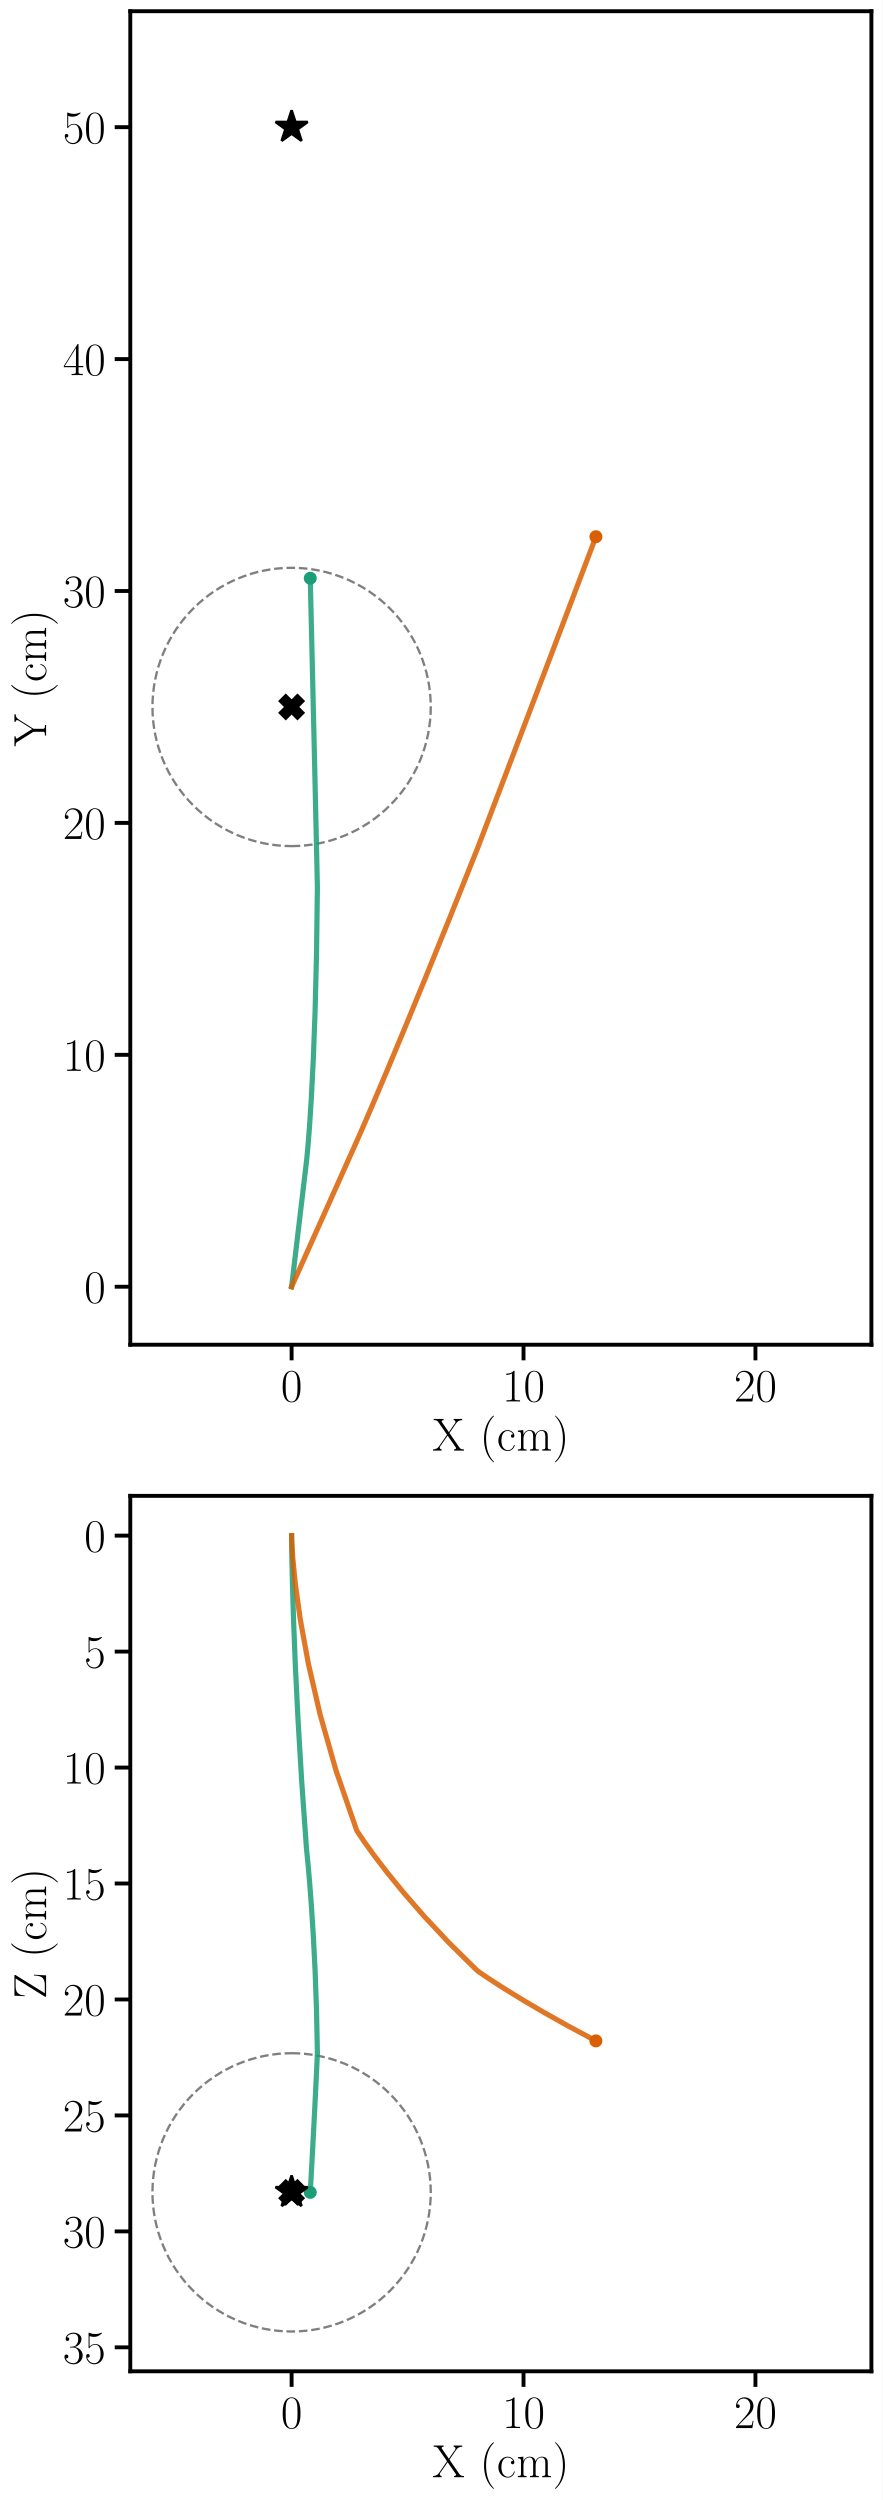
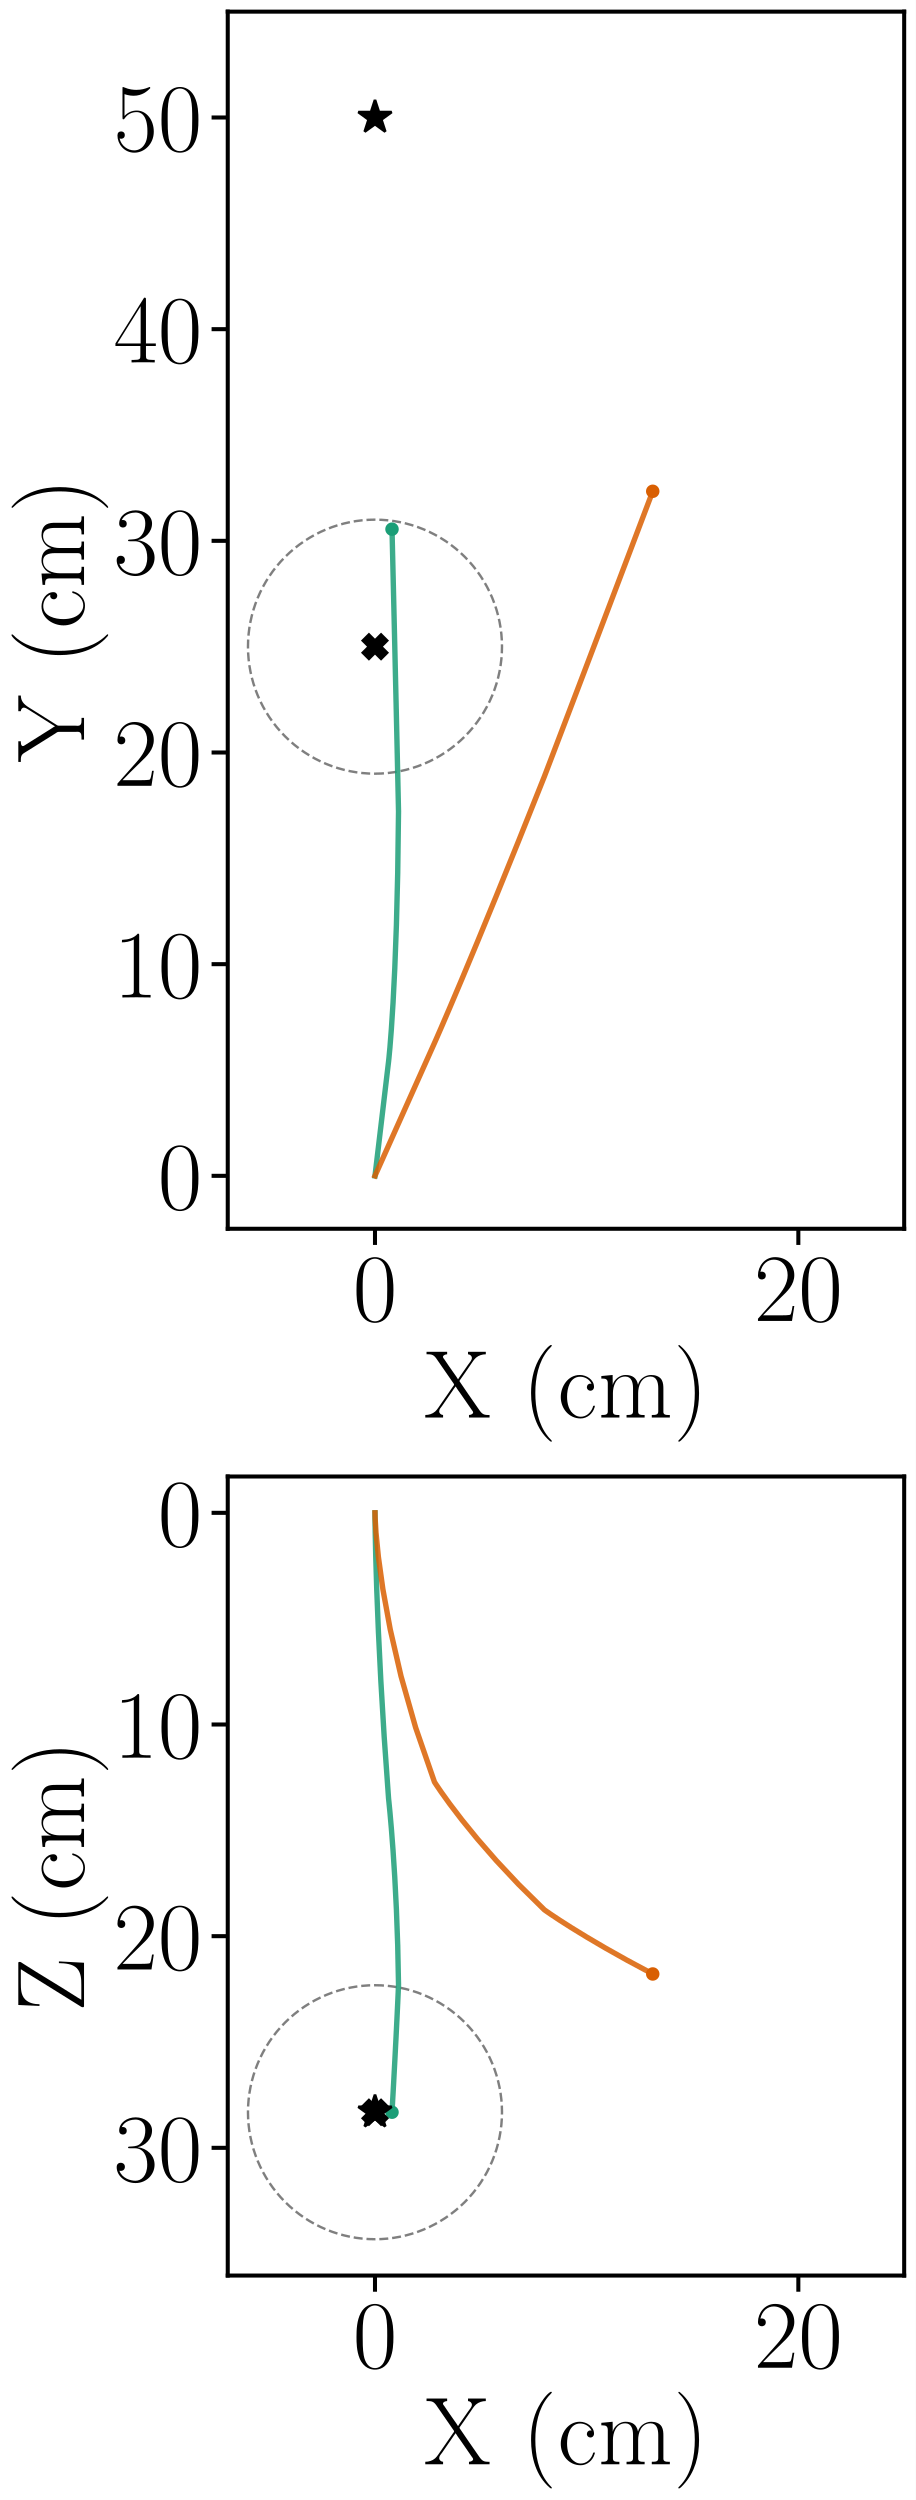
- <svg xmlns="http://www.w3.org/2000/svg" xmlns:xlink="http://www.w3.org/1999/xlink" width="339.84pt" height="962.601pt" viewBox="0 0 339.84 962.601" version="1.1">
+ <svg xmlns="http://www.w3.org/2000/svg" xmlns:xlink="http://www.w3.org/1999/xlink" width="339.84pt" height="927.697pt" viewBox="0 0 339.84 927.697" version="1.1">
  <defs>
    <style type="text/css">*{stroke-linejoin: round; stroke-linecap: butt}</style>
  </defs>
  <g id="figure_1">
    <g id="patch_1">
-       <path d="M 0 962.601  L 339.84 962.601  L 339.84 0  L 0 0  z " style="fill: #ffffff" />
+       <path d="M 0 927.697  L 339.84 927.697  L 339.84 0  L 0 0  z " style="fill: #ffffff" />
    </g>
    <g id="axes_1">
      <g id="patch_2">
-         <path d="M 50.166 517.771  L 335.52 517.771  L 335.52 4.32  L 50.166 4.32  z " style="fill: #ffffff" />
+         <path d="M 84.512 455.971  L 335.52 455.971  L 335.52 4.32  L 84.512 4.32  z " style="fill: #ffffff" />
      </g>
      <g id="matplotlib.axis_1">
        <g id="xtick_1">
          <g id="line2d_1">
            <defs>
-               <path id="m0fdc26f506" d="M 0 0  L 0 6  " style="stroke: #000000; stroke-width: 1.5" />
-             </defs>
-             <g>
-               <use xlink:href="#m0fdc26f506" x="112.281" y="517.771" style="stroke: #000000; stroke-width: 1.5" />
+               <path id="ma2c6736218" d="M 0 0  L 0 6  " style="stroke: #000000; stroke-width: 1.5" />
+             </defs>
+             <g>
+               <use xlink:href="#ma2c6736218" x="139.15" y="455.971" style="stroke: #000000; stroke-width: 1.5" />
            </g>
          </g>
          <g id="text_1">
-             <g transform="translate(108.1685 539.62) scale(0.18 -0.18)">
+             <g transform="translate(130.9259 490.1694) scale(0.36 -0.36)">
              <defs>
                <path id="CMR17-32" d="M 2688 2038  C 2688 2430 2681 3099 2412 3613  C 2176 4063 1798 4224 1465 4224  C 1158 4224 768 4082 524 3620  C 268 3137 243 2539 243 2038  C 243 1671 249 1112 448 623  C 723 -39 1216 -128 1465 -128  C 1760 -128 2208 -7 2470 604  C 2662 1048 2688 1568 2688 2038  z M 1465 -26  C 1056 -26 812 328 723 816  C 652 1196 652 1749 652 2109  C 652 2604 652 3015 736 3407  C 857 3954 1216 4121 1465 4121  C 1728 4121 2067 3947 2188 3420  C 2272 3054 2278 2623 2278 2109  C 2278 1691 2278 1176 2201 797  C 2067 96 1689 -26 1465 -26  z " transform="scale(0.015625)" />
              </defs>
              <use xlink:href="#CMR17-32" transform="scale(0.996264)" />
            </g>
          </g>
        </g>
        <g id="xtick_2">
          <g id="line2d_2">
            <g>
-               <use xlink:href="#m0fdc26f506" x="201.576" y="517.771" style="stroke: #000000; stroke-width: 1.5" />
+               <use xlink:href="#ma2c6736218" x="296.246" y="455.971" style="stroke: #000000; stroke-width: 1.5" />
            </g>
          </g>
          <g id="text_2">
-             <g transform="translate(193.3521 539.62) scale(0.18 -0.18)">
-               <defs>
-                 <path id="CMR17-33" d="M 1702 4083  C 1702 4217 1696 4224 1606 4224  C 1356 3927 979 3833 620 3820  C 601 3820 569 3820 563 3808  C 556 3795 556 3782 556 3648  C 755 3648 1088 3686 1344 3839  L 1344 467  C 1344 243 1331 166 780 166  L 588 166  L 588 0  C 896 6 1216 12 1523 12  C 1830 12 2150 6 2457 0  L 2457 166  L 2265 166  C 1715 166 1702 236 1702 467  L 1702 4083  z " transform="scale(0.015625)" />
-               </defs>
-               <use xlink:href="#CMR17-33" transform="scale(0.996264)" />
-               <use xlink:href="#CMR17-32" transform="translate(45.69048 0) scale(0.996264)" />
-             </g>
-           </g>
-         </g>
-         <g id="xtick_3">
-           <g id="line2d_3">
-             <g>
-               <use xlink:href="#m0fdc26f506" x="290.872" y="517.771" style="stroke: #000000; stroke-width: 1.5" />
-             </g>
-           </g>
-           <g id="text_3">
-             <g transform="translate(282.6478 539.62) scale(0.18 -0.18)">
+             <g transform="translate(279.7975 490.1694) scale(0.36 -0.36)">
              <defs>
                <path id="CMR17-34" d="M 2668 990  L 2553 990  C 2489 537 2438 460 2412 422  C 2380 371 1920 371 1830 371  L 601 371  C 832 620 1280 1073 1824 1596  C 2214 1966 2668 2400 2668 3033  C 2668 3788 2067 4224 1395 4224  C 691 4224 262 3603 262 3027  C 262 2777 448 2745 524 2745  C 588 2745 780 2783 780 3007  C 780 3206 614 3264 524 3264  C 486 3264 448 3257 422 3244  C 544 3788 915 4057 1305 4057  C 1862 4057 2227 3616 2227 3033  C 2227 2477 1900 1998 1536 1583  L 262 147  L 262 0  L 2515 0  L 2668 990  z " transform="scale(0.015625)" />
              </defs>
              <use xlink:href="#CMR17-34" transform="scale(0.996264)" />
              <use xlink:href="#CMR17-32" transform="translate(45.69048 0) scale(0.996264)" />
            </g>
          </g>
        </g>
-         <g id="text_4">
-           <g transform="translate(166.4034 558.5373) scale(0.18 -0.18)">
+         <g id="text_3">
+           <g transform="translate(157.1368 526.0041) scale(0.36 -0.36)">
            <defs>
              <path id="SFRM1728-6f" d="M 204 4352  L 204 4185  L 320 4185  C 659 4185 748 4077 998 3694  C 1299 3242 1625 2803 1926 2351  C 1964 2293 2028 2223 2028 2179  C 2028 2134 1958 2064 1926 2013  L 1638 1593  C 1472 1351 1305 1115 1139 873  C 1024 714 921 529 774 395  C 595 236 358 166 121 166  L 121 0  L 1299 0  L 1299 166  C 1171 172 1043 268 1043 402  L 1043 421  C 1043 548 1164 675 1241 777  C 1465 1109 1702 1440 1926 1771  C 1996 1866 2054 1968 2131 2058  C 2214 1905 2329 1758 2432 1612  C 2688 1249 2937 873 3193 510  C 3225 465 3289 395 3289 332  C 3289 230 3123 166 3014 166  L 3014 0  L 4377 0  L 4377 166  L 4262 166  C 3897 166 3827 306 3558 695  C 3180 1242 2790 1796 2419 2351  C 2406 2370 2387 2389 2387 2414  C 2387 2452 2451 2522 2483 2573  L 2752 2956  C 2873 3134 3001 3319 3123 3497  C 3232 3656 3334 3828 3481 3962  C 3661 4115 3897 4185 4128 4185  L 4128 4352  L 2950 4352  L 2950 4185  C 3078 4178 3206 4083 3206 3943  L 3206 3930  C 3206 3803 3052 3624 2956 3497  C 2764 3217 2572 2943 2380 2669  C 2355 2624 2316 2586 2297 2535  L 2284 2535  C 2220 2656 2131 2765 2054 2879  C 1824 3204 1600 3522 1382 3854  C 1344 3905 1292 3956 1292 4019  C 1292 4121 1459 4185 1568 4185  L 1568 4352  L 204 4352  z " transform="scale(0.015625)" />
              <path id="SFRM1728-19f" d="M 1913 4800  C 1651 4665 1286 4152 1100 3793  C 748 3132 614 2369 614 1619  C 614 458 940 -767 1849 -1549  C 1875 -1568 1907 -1600 1945 -1600  C 1964 -1600 1996 -1588 1996 -1568  C 1996 -1524 1804 -1357 1728 -1248  C 1081 -446 896 631 896 1638  C 896 2619 1100 3677 1728 4453  C 1804 4556 1990 4704 1990 4774  C 1990 4787 1964 4800 1939 4800  C 1926 4806 1920 4800 1913 4800  z " transform="scale(0.015625)" />
              <path id="SFRM1728-fe" d="M 2278 2227  C 2252 2233 2220 2240 2195 2240  C 2060 2240 1971 2131 1971 2003  C 1971 1868 2080 1772 2208 1772  C 2336 1772 2444 1868 2444 2028  C 2444 2508 1939 2816 1510 2816  C 704 2816 243 2041 243 1356  C 243 608 768 -64 1561 -64  C 1984 -64 2361 256 2476 659  C 2489 678 2496 710 2496 736  L 2496 755  C 2496 780 2470 787 2451 787  C 2368 787 2368 691 2348 633  C 2208 300 1926 51 1568 51  C 1440 51 1305 83 1190 160  C 774 403 659 934 659 1382  C 659 1881 825 2700 1529 2700  C 1843 2700 2163 2515 2278 2227  z " transform="scale(0.015625)" />
              <path id="SFRM1728-17b" d="M 256 2745  L 256 2577  L 352 2577  C 563 2577 684 2520 684 2256  L 684 391  C 684 172 499 166 256 166  L 256 0  L 1452 0  L 1452 166  L 1337 166  C 1184 166 1024 185 1024 385  L 1024 1619  C 1024 2063 1216 2712 1843 2712  C 2246 2712 2355 2333 2355 1947  L 2355 410  C 2355 179 2201 166 1926 166  L 1926 0  L 3123 0  L 3123 166  L 3008 166  C 2854 166 2694 185 2694 385  L 2694 1619  C 2694 2063 2886 2712 3513 2712  C 3917 2712 4025 2333 4025 1947  L 4025 410  C 4025 179 3872 166 3597 166  L 3597 0  L 4793 0  L 4793 166  L 4685 166  C 4537 166 4390 179 4365 340  L 4365 1876  C 4365 2089 4358 2301 4256 2487  C 4115 2732 3821 2816 3552 2816  C 3168 2816 2777 2545 2688 2179  L 2681 2179  C 2598 2610 2329 2816 1849 2816  C 1478 2816 1094 2513 1011 2159  L 1004 2816  L 256 2745  z " transform="scale(0.015625)" />
              <path id="SFRM1728-1a0" d="M 358 4787  C 345 4780 339 4767 339 4761  C 339 4716 518 4556 595 4460  C 1222 3672 1433 2621 1433 1622  C 1433 552 1216 -659 428 -1447  C 403 -1479 339 -1524 339 -1562  C 339 -1588 358 -1600 384 -1600  C 460 -1600 608 -1434 691 -1344  C 1452 -511 1715 539 1715 1609  C 1715 2749 1382 3979 473 4748  C 448 4767 422 4800 390 4800  C 377 4800 364 4793 358 4787  z " transform="scale(0.015625)" />
            </defs>
            <use xlink:href="#SFRM1728-6f" transform="scale(0.996264)" />
            <use xlink:href="#SFRM1728-19f" transform="translate(101.3665 0) scale(0.996264)" />
            <use xlink:href="#SFRM1728-fe" transform="translate(137.7599 0) scale(0.996264)" />
            <use xlink:href="#SFRM1728-17b" transform="translate(179.3568 0) scale(0.996264)" />
            <use xlink:href="#SFRM1728-1a0" transform="translate(257.3791 0) scale(0.996264)" />
          </g>
        </g>
      </g>
      <g id="matplotlib.axis_2">
        <g id="ytick_1">
+           <g id="line2d_3">
+             <defs>
+               <path id="mb2aec70114" d="M 0 0  L -6 0  " style="stroke: #000000; stroke-width: 1.5" />
+             </defs>
+             <g>
+               <use xlink:href="#mb2aec70114" x="84.512" y="436.334" style="stroke: #000000; stroke-width: 1.5" />
+             </g>
+           </g>
+           <g id="text_4">
+             <g transform="translate(58.56307 448.683) scale(0.36 -0.36)">
+               <use xlink:href="#CMR17-32" transform="scale(0.996264)" />
+             </g>
+           </g>
+         </g>
+         <g id="ytick_2">
          <g id="line2d_4">
-             <defs>
-               <path id="ma01f905a67" d="M 0 0  L -6 0  " style="stroke: #000000; stroke-width: 1.5" />
-             </defs>
-             <g>
-               <use xlink:href="#ma01f905a67" x="50.166" y="495.447" style="stroke: #000000; stroke-width: 1.5" />
+             <g>
+               <use xlink:href="#mb2aec70114" x="84.512" y="357.786" style="stroke: #000000; stroke-width: 1.5" />
            </g>
          </g>
          <g id="text_5">
-             <g transform="translate(32.44153 501.6213) scale(0.18 -0.18)">
-               <use xlink:href="#CMR17-32" transform="scale(0.996264)" />
-             </g>
-           </g>
-         </g>
-         <g id="ytick_2">
+             <g transform="translate(42.1145 370.1351) scale(0.36 -0.36)">
+               <defs>
+                 <path id="CMR17-33" d="M 1702 4083  C 1702 4217 1696 4224 1606 4224  C 1356 3927 979 3833 620 3820  C 601 3820 569 3820 563 3808  C 556 3795 556 3782 556 3648  C 755 3648 1088 3686 1344 3839  L 1344 467  C 1344 243 1331 166 780 166  L 588 166  L 588 0  C 896 6 1216 12 1523 12  C 1830 12 2150 6 2457 0  L 2457 166  L 2265 166  C 1715 166 1702 236 1702 467  L 1702 4083  z " transform="scale(0.015625)" />
+               </defs>
+               <use xlink:href="#CMR17-33" transform="scale(0.996264)" />
+               <use xlink:href="#CMR17-32" transform="translate(45.69048 0) scale(0.996264)" />
+             </g>
+           </g>
+         </g>
+         <g id="ytick_3">
          <g id="line2d_5">
            <g>
-               <use xlink:href="#ma01f905a67" x="50.166" y="406.151" style="stroke: #000000; stroke-width: 1.5" />
+               <use xlink:href="#mb2aec70114" x="84.512" y="279.238" style="stroke: #000000; stroke-width: 1.5" />
            </g>
          </g>
          <g id="text_6">
-             <g transform="translate(24.21724 412.3256) scale(0.18 -0.18)">
-               <use xlink:href="#CMR17-33" transform="scale(0.996264)" />
-               <use xlink:href="#CMR17-32" transform="translate(45.69048 0) scale(0.996264)" />
-             </g>
-           </g>
-         </g>
-         <g id="ytick_3">
+             <g transform="translate(42.1145 291.5871) scale(0.36 -0.36)">
+               <use xlink:href="#CMR17-34" transform="scale(0.996264)" />
+               <use xlink:href="#CMR17-32" transform="translate(45.69048 0) scale(0.996264)" />
+             </g>
+           </g>
+         </g>
+         <g id="ytick_4">
          <g id="line2d_6">
            <g>
-               <use xlink:href="#ma01f905a67" x="50.166" y="316.855" style="stroke: #000000; stroke-width: 1.5" />
+               <use xlink:href="#mb2aec70114" x="84.512" y="200.69" style="stroke: #000000; stroke-width: 1.5" />
            </g>
          </g>
          <g id="text_7">
-             <g transform="translate(24.21724 323.0298) scale(0.18 -0.18)">
-               <use xlink:href="#CMR17-34" transform="scale(0.996264)" />
-               <use xlink:href="#CMR17-32" transform="translate(45.69048 0) scale(0.996264)" />
-             </g>
-           </g>
-         </g>
-         <g id="ytick_4">
+             <g transform="translate(42.1145 213.0392) scale(0.36 -0.36)">
+               <defs>
+                 <path id="CMR17-35" d="M 1414 2176  C 1984 2176 2233 1673 2233 1094  C 2233 322 1824 25 1452 25  C 1113 25 563 193 390 691  C 422 678 454 678 486 678  C 640 678 755 780 755 947  C 755 1132 614 1216 486 1216  C 377 1216 211 1164 211 927  C 211 335 787 -128 1465 -128  C 2176 -128 2720 432 2720 1087  C 2720 1718 2208 2176 1600 2246  C 2086 2347 2553 2776 2553 3353  C 2553 3856 2048 4224 1472 4224  C 889 4224 377 3862 377 3347  C 377 3123 544 3084 627 3084  C 761 3084 876 3167 876 3334  C 876 3500 761 3584 627 3584  C 601 3584 569 3584 544 3571  C 729 3999 1235 4076 1459 4076  C 1683 4076 2105 3966 2105 3347  C 2105 3167 2080 2851 1862 2574  C 1670 2329 1452 2316 1241 2297  C 1209 2297 1062 2284 1036 2284  C 992 2278 966 2272 966 2227  C 966 2182 972 2176 1100 2176  L 1414 2176  z " transform="scale(0.015625)" />
+               </defs>
+               <use xlink:href="#CMR17-35" transform="scale(0.996264)" />
+               <use xlink:href="#CMR17-32" transform="translate(45.69048 0) scale(0.996264)" />
+             </g>
+           </g>
+         </g>
+         <g id="ytick_5">
          <g id="line2d_7">
            <g>
-               <use xlink:href="#ma01f905a67" x="50.166" y="227.559" style="stroke: #000000; stroke-width: 1.5" />
+               <use xlink:href="#mb2aec70114" x="84.512" y="122.142" style="stroke: #000000; stroke-width: 1.5" />
            </g>
          </g>
          <g id="text_8">
-             <g transform="translate(24.21724 233.7341) scale(0.18 -0.18)">
-               <defs>
-                 <path id="CMR17-35" d="M 1414 2176  C 1984 2176 2233 1673 2233 1094  C 2233 322 1824 25 1452 25  C 1113 25 563 193 390 691  C 422 678 454 678 486 678  C 640 678 755 780 755 947  C 755 1132 614 1216 486 1216  C 377 1216 211 1164 211 927  C 211 335 787 -128 1465 -128  C 2176 -128 2720 432 2720 1087  C 2720 1718 2208 2176 1600 2246  C 2086 2347 2553 2776 2553 3353  C 2553 3856 2048 4224 1472 4224  C 889 4224 377 3862 377 3347  C 377 3123 544 3084 627 3084  C 761 3084 876 3167 876 3334  C 876 3500 761 3584 627 3584  C 601 3584 569 3584 544 3571  C 729 3999 1235 4076 1459 4076  C 1683 4076 2105 3966 2105 3347  C 2105 3167 2080 2851 1862 2574  C 1670 2329 1452 2316 1241 2297  C 1209 2297 1062 2284 1036 2284  C 992 2278 966 2272 966 2227  C 966 2182 972 2176 1100 2176  L 1414 2176  z " transform="scale(0.015625)" />
-               </defs>
-               <use xlink:href="#CMR17-35" transform="scale(0.996264)" />
-               <use xlink:href="#CMR17-32" transform="translate(45.69048 0) scale(0.996264)" />
-             </g>
-           </g>
-         </g>
-         <g id="ytick_5">
+             <g transform="translate(42.1145 134.4913) scale(0.36 -0.36)">
+               <defs>
+                 <path id="CMR17-36" d="M 2150 4147  C 2150 4281 2144 4288 2028 4288  L 128 1254  L 128 1088  L 1779 1088  L 1779 460  C 1779 230 1766 166 1318 166  L 1196 166  L 1196 0  C 1401 12 1747 12 1964 12  C 2182 12 2528 12 2732 0  L 2732 166  L 2611 166  C 2163 166 2150 230 2150 460  L 2150 1088  L 2803 1088  L 2803 1254  L 2150 1254  L 2150 4147  z M 1798 3723  L 1798 1254  L 256 1254  L 1798 3723  z " transform="scale(0.015625)" />
+               </defs>
+               <use xlink:href="#CMR17-36" transform="scale(0.996264)" />
+               <use xlink:href="#CMR17-32" transform="translate(45.69048 0) scale(0.996264)" />
+             </g>
+           </g>
+         </g>
+         <g id="ytick_6">
          <g id="line2d_8">
            <g>
-               <use xlink:href="#ma01f905a67" x="50.166" y="138.264" style="stroke: #000000; stroke-width: 1.5" />
+               <use xlink:href="#mb2aec70114" x="84.512" y="43.594" style="stroke: #000000; stroke-width: 1.5" />
            </g>
          </g>
          <g id="text_9">
-             <g transform="translate(24.21724 144.4383) scale(0.18 -0.18)">
-               <defs>
-                 <path id="CMR17-36" d="M 2150 4147  C 2150 4281 2144 4288 2028 4288  L 128 1254  L 128 1088  L 1779 1088  L 1779 460  C 1779 230 1766 166 1318 166  L 1196 166  L 1196 0  C 1401 12 1747 12 1964 12  C 2182 12 2528 12 2732 0  L 2732 166  L 2611 166  C 2163 166 2150 230 2150 460  L 2150 1088  L 2803 1088  L 2803 1254  L 2150 1254  L 2150 4147  z M 1798 3723  L 1798 1254  L 256 1254  L 1798 3723  z " transform="scale(0.015625)" />
-               </defs>
-               <use xlink:href="#CMR17-36" transform="scale(0.996264)" />
-               <use xlink:href="#CMR17-32" transform="translate(45.69048 0) scale(0.996264)" />
-             </g>
-           </g>
-         </g>
-         <g id="ytick_6">
-           <g id="line2d_9">
-             <g>
-               <use xlink:href="#ma01f905a67" x="50.166" y="48.968" style="stroke: #000000; stroke-width: 1.5" />
-             </g>
-           </g>
-           <g id="text_10">
-             <g transform="translate(24.21724 55.14257) scale(0.18 -0.18)">
+             <g transform="translate(42.1145 55.94335) scale(0.36 -0.36)">
              <defs>
                <path id="CMR17-37" d="M 729 3750  C 793 3724 1056 3641 1324 3641  C 1920 3641 2246 3961 2432 4140  C 2432 4191 2432 4224 2393 4224  C 2387 4224 2374 4224 2323 4198  C 2099 4102 1836 4032 1516 4032  C 1324 4032 1036 4055 723 4191  C 652 4224 640 4224 633 4224  C 601 4224 595 4217 595 4090  L 595 2231  C 595 2113 595 2080 659 2080  C 691 2080 704 2093 736 2139  C 940 2435 1222 2560 1542 2560  C 1766 2560 2246 2415 2246 1293  C 2246 1087 2246 716 2054 422  C 1894 159 1644 25 1369 25  C 947 25 518 319 403 812  C 428 806 480 793 505 793  C 588 793 748 838 748 1036  C 748 1209 627 1280 505 1280  C 358 1280 262 1190 262 1011  C 262 454 704 -128 1382 -128  C 2041 -128 2668 441 2668 1267  C 2668 2054 2169 2662 1548 2662  C 1222 2662 947 2540 729 2304  L 729 3750  z " transform="scale(0.015625)" />
              </defs>
              <use xlink:href="#CMR17-37" transform="scale(0.996264)" />
              <use xlink:href="#CMR17-32" transform="translate(45.69048 0) scale(0.996264)" />
            </g>
          </g>
        </g>
-         <g id="text_11">
-           <g transform="translate(17.75014 287.4848) rotate(-90) scale(0.18 -0.18)">
+         <g id="text_10">
+           <g transform="translate(31.18027 283.0243) rotate(-90) scale(0.36 -0.36)">
            <defs>
              <path id="SFRM1728-70" d="M 51 4352  L 51 4185  L 179 4185  C 313 4185 454 4172 550 4083  C 627 4013 672 3911 729 3828  L 1926 1917  C 1977 1841 2041 1771 2041 1682  L 2041 574  C 2041 535 2048 484 2048 433  C 2048 166 1856 166 1529 166  L 1529 0  L 2969 0  L 2969 166  L 2803 166  C 2611 166 2444 191 2444 427  C 2444 472 2451 523 2451 561  L 2451 1675  C 2451 1733 2470 1771 2502 1816  L 2886 2421  C 3078 2733 3277 3038 3469 3350  L 3661 3656  C 3872 3994 4083 4178 4448 4185  L 4448 4352  L 3411 4352  L 3411 4185  C 3520 4185 3648 4108 3648 3987  C 3648 3885 3571 3771 3520 3688  L 3469 3605  C 3232 3236 3001 2866 2771 2497  L 2540 2134  C 2502 2070 2451 2000 2419 1930  L 2406 1930  C 2374 2000 2329 2064 2284 2128  L 1190 3866  C 1158 3924 1100 3987 1100 4057  C 1120 4185 1318 4185 1420 4185  L 1420 4352  L 51 4352  z " transform="scale(0.015625)" />
            </defs>
            <use xlink:href="#SFRM1728-70" transform="scale(0.996264)" />
            <use xlink:href="#SFRM1728-19f" transform="translate(101.3665 0) scale(0.996264)" />
            <use xlink:href="#SFRM1728-fe" transform="translate(137.7599 0) scale(0.996264)" />
            <use xlink:href="#SFRM1728-17b" transform="translate(179.3568 0) scale(0.996264)" />
            <use xlink:href="#SFRM1728-1a0" transform="translate(257.3791 0) scale(0.996264)" />
          </g>
        </g>
      </g>
      <g id="patch_3">
-         <path d="M 112.281 325.785  C 126.49 325.785 140.118 320.139 150.166 310.092  C 160.213 300.045 165.858 286.416 165.858 272.207  C 165.858 257.998 160.213 244.369 150.166 234.322  C 140.118 224.275 126.49 218.63 112.281 218.63  C 98.072 218.63 84.443 224.275 74.396 234.322  C 64.348 244.369 58.703 257.998 58.703 272.207  C 58.703 286.416 64.348 300.045 74.396 310.092  C 84.443 320.139 98.072 325.785 112.281 325.785  L 112.281 325.785  z " clip-path="url(#p3c2bc787e8)" style="fill: none; opacity: 0.5; stroke-dasharray: 3.33,1.44; stroke-dashoffset: 0; stroke: #000000; stroke-width: 0.9; stroke-linejoin: miter" />
+         <path d="M 139.15 287.093  C 151.649 287.093 163.637 282.127 172.475 273.289  C 181.313 264.451 186.279 252.462 186.279 239.964  C 186.279 227.465 181.313 215.477 172.475 206.639  C 163.637 197.801 151.649 192.835 139.15 192.835  C 126.651 192.835 114.663 197.801 105.825 206.639  C 96.987 215.477 92.021 227.465 92.021 239.964  C 92.021 252.462 96.987 264.451 105.825 273.289  C 114.663 282.127 126.651 287.093 139.15 287.093  L 139.15 287.093  z " clip-path="url(#p286f740762)" style="fill: none; opacity: 0.5; stroke-dasharray: 3.33,1.44; stroke-dashoffset: 0; stroke: #000000; stroke-width: 0.9; stroke-linejoin: miter" />
      </g>
      <g id="patch_4">
-         <path d="M 50.166 517.771  L 50.166 4.32  " style="fill: none; stroke: #000000; stroke-width: 1.5; stroke-linejoin: miter; stroke-linecap: square" />
+         <path d="M 84.512 455.971  L 84.512 4.32  " style="fill: none; stroke: #000000; stroke-width: 1.5; stroke-linejoin: miter; stroke-linecap: square" />
      </g>
      <g id="patch_5">
-         <path d="M 335.52 517.771  L 335.52 4.32  " style="fill: none; stroke: #000000; stroke-width: 1.5; stroke-linejoin: miter; stroke-linecap: square" />
+         <path d="M 335.52 455.971  L 335.52 4.32  " style="fill: none; stroke: #000000; stroke-width: 1.5; stroke-linejoin: miter; stroke-linecap: square" />
      </g>
      <g id="patch_6">
-         <path d="M 50.166 517.771  L 335.52 517.771  " style="fill: none; stroke: #000000; stroke-width: 1.5; stroke-linejoin: miter; stroke-linecap: square" />
+         <path d="M 84.512 455.971  L 335.52 455.971  " style="fill: none; stroke: #000000; stroke-width: 1.5; stroke-linejoin: miter; stroke-linecap: square" />
      </g>
      <g id="patch_7">
-         <path d="M 50.166 4.32  L 335.52 4.32  " style="fill: none; stroke: #000000; stroke-width: 1.5; stroke-linejoin: miter; stroke-linecap: square" />
+         <path d="M 84.512 4.32  L 335.52 4.32  " style="fill: none; stroke: #000000; stroke-width: 1.5; stroke-linejoin: miter; stroke-linecap: square" />
+       </g>
+       <g id="line2d_9">
+         <path d="M 139.15 436.334  L 139.161 436.247  L 139.233 435.639  L 139.427 433.999  L 139.804 430.829  L 140.418 425.657  L 141.323 418.039  L 142.566 407.572  L 144.191 393.895  L 144.328 392.616  L 144.696 388.672  L 145.225 381.908  L 145.848 372.181  L 146.494 359.358  L 147.095 343.317  L 147.581 323.949  L 147.882 301.158  L 147.848 299.553  L 147.743 294.718  L 147.564 286.625  L 147.308 275.247  L 146.973 260.557  L 146.556 242.529  L 146.055 221.141  L 145.466 196.367  " clip-path="url(#p286f740762)" style="fill: none; stroke: #1b9e77; stroke-opacity: 0.85; stroke-width: 2; stroke-linecap: square" />
      </g>
      <g id="line2d_10">
-         <path d="M 112.281 495.447  L 112.292 495.348  L 112.374 494.657  L 112.596 492.793  L 113.024 489.189  L 113.722 483.309  L 114.751 474.649  L 116.164 462.75  L 118.011 447.201  L 118.167 445.747  L 118.585 441.263  L 119.187 433.574  L 119.894 422.516  L 120.629 407.938  L 121.313 389.702  L 121.865 367.684  L 122.208 341.775  L 122.169 339.95  L 122.049 334.453  L 121.845 325.253  L 121.555 312.318  L 121.174 295.618  L 120.7 275.124  L 120.13 250.809  L 119.46 222.645  " clip-path="url(#p3c2bc787e8)" style="fill: none; stroke: #1b9e77; stroke-opacity: 0.85; stroke-width: 2; stroke-linecap: square" />
+         <path d="M 139.15 436.334  L 139.197 436.229  L 139.523 435.501  L 140.4 433.541  L 142.086 429.774  L 144.819 423.67  L 148.808 414.759  L 154.23 402.645  L 161.226 387.017  L 161.856 385.594  L 163.756 381.243  L 166.933 373.854  L 171.393 363.324  L 177.137 349.561  L 184.16 332.485  L 192.454 312.025  L 202.008 288.122  L 202.633 286.485  L 204.512 281.565  L 207.646 273.345  L 212.039 261.812  L 217.691 246.954  L 224.604 228.758  L 232.779 207.212  L 242.217 182.307  " clip-path="url(#p286f740762)" style="fill: none; stroke: #d95f02; stroke-opacity: 0.85; stroke-width: 2; stroke-linecap: square" />
      </g>
      <g id="line2d_11">
-         <path d="M 112.281 495.447  L 112.334 495.328  L 112.704 494.5  L 113.702 492.272  L 115.619 487.99  L 118.725 481.05  L 123.26 470.92  L 129.424 457.149  L 137.377 439.382  L 138.094 437.764  L 140.253 432.818  L 143.865 424.418  L 148.935 412.447  L 155.465 396.801  L 163.449 377.388  L 172.878 354.128  L 183.739 326.955  L 184.45 325.094  L 186.586 319.5  L 190.149 310.156  L 195.143 297.045  L 201.568 280.154  L 209.427 259.468  L 218.721 234.974  L 229.45 206.661  " clip-path="url(#p3c2bc787e8)" style="fill: none; stroke: #d95f02; stroke-opacity: 0.85; stroke-width: 2; stroke-linecap: square" />
+         <defs>
+           <path id="m7f9d473128" d="M 0 2  C 0.53 2 1.039 1.789 1.414 1.414  C 1.789 1.039 2 0.53 2 0  C 2 -0.53 1.789 -1.039 1.414 -1.414  C 1.039 -1.789 0.53 -2 0 -2  C -0.53 -2 -1.039 -1.789 -1.414 -1.414  C -1.789 -1.039 -2 -0.53 -2 0  C -2 0.53 -1.789 1.039 -1.414 1.414  C -1.039 1.789 -0.53 2 0 2  z " style="stroke: #1b9e77" />
+         </defs>
+         <g clip-path="url(#p286f740762)">
+           <use xlink:href="#m7f9d473128" x="145.466" y="196.367" style="fill: #1b9e77; stroke: #1b9e77" />
+         </g>
      </g>
      <g id="line2d_12">
        <defs>
-           <path id="meab66baf52" d="M 0 2  C 0.53 2 1.039 1.789 1.414 1.414  C 1.789 1.039 2 0.53 2 0  C 2 -0.53 1.789 -1.039 1.414 -1.414  C 1.039 -1.789 0.53 -2 0 -2  C -0.53 -2 -1.039 -1.789 -1.414 -1.414  C -1.789 -1.039 -2 -0.53 -2 0  C -2 0.53 -1.789 1.039 -1.414 1.414  C -1.039 1.789 -0.53 2 0 2  z " style="stroke: #1b9e77" />
+           <path id="m15dd004167" d="M 0 2  C 0.53 2 1.039 1.789 1.414 1.414  C 1.789 1.039 2 0.53 2 0  C 2 -0.53 1.789 -1.039 1.414 -1.414  C 1.039 -1.789 0.53 -2 0 -2  C -0.53 -2 -1.039 -1.789 -1.414 -1.414  C -1.789 -1.039 -2 -0.53 -2 0  C -2 0.53 -1.789 1.039 -1.414 1.414  C -1.039 1.789 -0.53 2 0 2  z " style="stroke: #d95f02" />
        </defs>
-         <g clip-path="url(#p3c2bc787e8)">
-           <use xlink:href="#meab66baf52" x="119.46" y="222.645" style="fill: #1b9e77; stroke: #1b9e77" />
+         <g clip-path="url(#p286f740762)">
+           <use xlink:href="#m15dd004167" x="242.217" y="182.307" style="fill: #d95f02; stroke: #d95f02" />
        </g>
      </g>
      <g id="line2d_13">
        <defs>
-           <path id="m03ab89c7e7" d="M 0 2  C 0.53 2 1.039 1.789 1.414 1.414  C 1.789 1.039 2 0.53 2 0  C 2 -0.53 1.789 -1.039 1.414 -1.414  C 1.039 -1.789 0.53 -2 0 -2  C -0.53 -2 -1.039 -1.789 -1.414 -1.414  C -1.789 -1.039 -2 -0.53 -2 0  C -2 0.53 -1.789 1.039 -1.414 1.414  C -1.039 1.789 -0.53 2 0 2  z " style="stroke: #d95f02" />
+           <path id="mc810161973" d="M 0 -6.5  L -1.459 -2.009  L -6.182 -2.009  L -2.361 0.767  L -3.821 5.259  L -0 2.483  L 3.821 5.259  L 2.361 0.767  L 6.182 -2.009  L 1.459 -2.009  z " style="stroke: #000000; stroke-linejoin: bevel" />
        </defs>
-         <g clip-path="url(#p3c2bc787e8)">
-           <use xlink:href="#m03ab89c7e7" x="229.45" y="206.661" style="fill: #d95f02; stroke: #d95f02" />
+         <g clip-path="url(#p286f740762)">
+           <use xlink:href="#mc810161973" x="139.15" y="43.594" style="stroke: #000000; stroke-linejoin: bevel" />
        </g>
      </g>
      <g id="line2d_14">
        <defs>
-           <path id="mcb6b842be7" d="M 0 -6.5  L -1.459 -2.009  L -6.182 -2.009  L -2.361 0.767  L -3.821 5.259  L -0 2.483  L 3.821 5.259  L 2.361 0.767  L 6.182 -2.009  L 1.459 -2.009  z " style="stroke: #000000; stroke-linejoin: bevel" />
+           <path id="mb0bf3a9e6a" d="M -2.25 4.5  L 0 2.25  L 2.25 4.5  L 4.5 2.25  L 2.25 0  L 4.5 -2.25  L 2.25 -4.5  L 0 -2.25  L -2.25 -4.5  L -4.5 -2.25  L -2.25 0  L -4.5 2.25  z " style="stroke: #000000; stroke-linejoin: miter" />
        </defs>
-         <g clip-path="url(#p3c2bc787e8)">
-           <use xlink:href="#mcb6b842be7" x="112.281" y="48.968" style="stroke: #000000; stroke-linejoin: bevel" />
-         </g>
-       </g>
-       <g id="line2d_15">
-         <defs>
-           <path id="m50343cef5c" d="M -2.25 4.5  L 0 2.25  L 2.25 4.5  L 4.5 2.25  L 2.25 0  L 4.5 -2.25  L 2.25 -4.5  L 0 -2.25  L -2.25 -4.5  L -4.5 -2.25  L -2.25 0  L -4.5 2.25  z " style="stroke: #000000; stroke-linejoin: miter" />
-         </defs>
-         <g clip-path="url(#p3c2bc787e8)">
-           <use xlink:href="#m50343cef5c" x="112.281" y="272.207" style="stroke: #000000; stroke-linejoin: miter" />
+         <g clip-path="url(#p286f740762)">
+           <use xlink:href="#mb0bf3a9e6a" x="139.15" y="239.964" style="stroke: #000000; stroke-linejoin: miter" />
        </g>
      </g>
    </g>
    <g id="axes_2">
      <g id="patch_8">
-         <path d="M 50.166 913.047  L 335.52 913.047  L 335.52 575.964  L 50.166 575.964  z " style="fill: #ffffff" />
+         <path d="M 84.512 844.409  L 335.52 844.409  L 335.52 547.898  L 84.512 547.898  z " style="fill: #ffffff" />
      </g>
      <g id="matplotlib.axis_3">
+         <g id="xtick_3">
+           <g id="line2d_15">
+             <g>
+               <use xlink:href="#ma2c6736218" x="139.15" y="844.409" style="stroke: #000000; stroke-width: 1.5" />
+             </g>
+           </g>
+           <g id="text_11">
+             <g transform="translate(130.9259 878.6078) scale(0.36 -0.36)">
+               <use xlink:href="#CMR17-32" transform="scale(0.996264)" />
+             </g>
+           </g>
+         </g>
        <g id="xtick_4">
          <g id="line2d_16">
            <g>
-               <use xlink:href="#m0fdc26f506" x="112.281" y="913.047" style="stroke: #000000; stroke-width: 1.5" />
+               <use xlink:href="#ma2c6736218" x="296.246" y="844.409" style="stroke: #000000; stroke-width: 1.5" />
            </g>
          </g>
          <g id="text_12">
-             <g transform="translate(108.1685 934.8965) scale(0.18 -0.18)">
-               <use xlink:href="#CMR17-32" transform="scale(0.996264)" />
-             </g>
-           </g>
-         </g>
-         <g id="xtick_5">
-           <g id="line2d_17">
-             <g>
-               <use xlink:href="#m0fdc26f506" x="201.576" y="913.047" style="stroke: #000000; stroke-width: 1.5" />
-             </g>
-           </g>
-           <g id="text_13">
-             <g transform="translate(193.3521 934.8965) scale(0.18 -0.18)">
-               <use xlink:href="#CMR17-33" transform="scale(0.996264)" />
-               <use xlink:href="#CMR17-32" transform="translate(45.69048 0) scale(0.996264)" />
-             </g>
-           </g>
-         </g>
-         <g id="xtick_6">
-           <g id="line2d_18">
-             <g>
-               <use xlink:href="#m0fdc26f506" x="290.872" y="913.047" style="stroke: #000000; stroke-width: 1.5" />
-             </g>
-           </g>
-           <g id="text_14">
-             <g transform="translate(282.6478 934.8965) scale(0.18 -0.18)">
+             <g transform="translate(279.7975 878.6078) scale(0.36 -0.36)">
              <use xlink:href="#CMR17-34" transform="scale(0.996264)" />
              <use xlink:href="#CMR17-32" transform="translate(45.69048 0) scale(0.996264)" />
            </g>
          </g>
        </g>
-         <g id="text_15">
-           <g transform="translate(166.4034 953.8139) scale(0.18 -0.18)">
+         <g id="text_13">
+           <g transform="translate(157.1368 914.4425) scale(0.36 -0.36)">
            <use xlink:href="#SFRM1728-6f" transform="scale(0.996264)" />
            <use xlink:href="#SFRM1728-19f" transform="translate(101.3665 0) scale(0.996264)" />
            <use xlink:href="#SFRM1728-fe" transform="translate(137.7599 0) scale(0.996264)" />
            <use xlink:href="#SFRM1728-17b" transform="translate(179.3568 0) scale(0.996264)" />
            <use xlink:href="#SFRM1728-1a0" transform="translate(257.3791 0) scale(0.996264)" />
          </g>
        </g>
      </g>
      <g id="matplotlib.axis_4">
        <g id="ytick_7">
+           <g id="line2d_17">
+             <g>
+               <use xlink:href="#mb2aec70114" x="84.512" y="561.376" style="stroke: #000000; stroke-width: 1.5" />
+             </g>
+           </g>
+           <g id="text_14">
+             <g transform="translate(58.56307 573.7254) scale(0.36 -0.36)">
+               <use xlink:href="#CMR17-32" transform="scale(0.996264)" />
+             </g>
+           </g>
+         </g>
+         <g id="ytick_8">
+           <g id="line2d_18">
+             <g>
+               <use xlink:href="#mb2aec70114" x="84.512" y="639.924" style="stroke: #000000; stroke-width: 1.5" />
+             </g>
+           </g>
+           <g id="text_15">
+             <g transform="translate(42.1145 652.2734) scale(0.36 -0.36)">
+               <use xlink:href="#CMR17-33" transform="scale(0.996264)" />
+               <use xlink:href="#CMR17-32" transform="translate(45.69048 0) scale(0.996264)" />
+             </g>
+           </g>
+         </g>
+         <g id="ytick_9">
          <g id="line2d_19">
            <g>
-               <use xlink:href="#ma01f905a67" x="50.166" y="591.286" style="stroke: #000000; stroke-width: 1.5" />
+               <use xlink:href="#mb2aec70114" x="84.512" y="718.472" style="stroke: #000000; stroke-width: 1.5" />
            </g>
          </g>
          <g id="text_16">
-             <g transform="translate(32.44153 597.461) scale(0.18 -0.18)">
-               <use xlink:href="#CMR17-32" transform="scale(0.996264)" />
-             </g>
-           </g>
-         </g>
-         <g id="ytick_8">
+             <g transform="translate(42.1145 730.8213) scale(0.36 -0.36)">
+               <use xlink:href="#CMR17-34" transform="scale(0.996264)" />
+               <use xlink:href="#CMR17-32" transform="translate(45.69048 0) scale(0.996264)" />
+             </g>
+           </g>
+         </g>
+         <g id="ytick_10">
          <g id="line2d_20">
            <g>
-               <use xlink:href="#ma01f905a67" x="50.166" y="635.934" style="stroke: #000000; stroke-width: 1.5" />
+               <use xlink:href="#mb2aec70114" x="84.512" y="797.02" style="stroke: #000000; stroke-width: 1.5" />
            </g>
          </g>
          <g id="text_17">
-             <g transform="translate(32.44153 642.1089) scale(0.18 -0.18)">
-               <use xlink:href="#CMR17-37" transform="scale(0.996264)" />
-             </g>
-           </g>
-         </g>
-         <g id="ytick_9">
-           <g id="line2d_21">
-             <g>
-               <use xlink:href="#ma01f905a67" x="50.166" y="680.582" style="stroke: #000000; stroke-width: 1.5" />
-             </g>
-           </g>
-           <g id="text_18">
-             <g transform="translate(24.21724 686.7568) scale(0.18 -0.18)">
-               <use xlink:href="#CMR17-33" transform="scale(0.996264)" />
-               <use xlink:href="#CMR17-32" transform="translate(45.69048 0) scale(0.996264)" />
-             </g>
-           </g>
-         </g>
-         <g id="ytick_10">
-           <g id="line2d_22">
-             <g>
-               <use xlink:href="#ma01f905a67" x="50.166" y="725.23" style="stroke: #000000; stroke-width: 1.5" />
-             </g>
-           </g>
-           <g id="text_19">
-             <g transform="translate(24.21724 731.4047) scale(0.18 -0.18)">
-               <use xlink:href="#CMR17-33" transform="scale(0.996264)" />
-               <use xlink:href="#CMR17-37" transform="translate(45.69048 0) scale(0.996264)" />
-             </g>
-           </g>
-         </g>
-         <g id="ytick_11">
-           <g id="line2d_23">
-             <g>
-               <use xlink:href="#ma01f905a67" x="50.166" y="769.878" style="stroke: #000000; stroke-width: 1.5" />
-             </g>
-           </g>
-           <g id="text_20">
-             <g transform="translate(24.21724 776.0526) scale(0.18 -0.18)">
-               <use xlink:href="#CMR17-34" transform="scale(0.996264)" />
-               <use xlink:href="#CMR17-32" transform="translate(45.69048 0) scale(0.996264)" />
-             </g>
-           </g>
-         </g>
-         <g id="ytick_12">
-           <g id="line2d_24">
-             <g>
-               <use xlink:href="#ma01f905a67" x="50.166" y="814.526" style="stroke: #000000; stroke-width: 1.5" />
-             </g>
-           </g>
-           <g id="text_21">
-             <g transform="translate(24.21724 820.7004) scale(0.18 -0.18)">
-               <use xlink:href="#CMR17-34" transform="scale(0.996264)" />
-               <use xlink:href="#CMR17-37" transform="translate(45.69048 0) scale(0.996264)" />
-             </g>
-           </g>
-         </g>
-         <g id="ytick_13">
-           <g id="line2d_25">
-             <g>
-               <use xlink:href="#ma01f905a67" x="50.166" y="859.174" style="stroke: #000000; stroke-width: 1.5" />
-             </g>
-           </g>
-           <g id="text_22">
-             <g transform="translate(24.21724 865.3483) scale(0.18 -0.18)">
+             <g transform="translate(42.1145 809.3692) scale(0.36 -0.36)">
              <use xlink:href="#CMR17-35" transform="scale(0.996264)" />
              <use xlink:href="#CMR17-32" transform="translate(45.69048 0) scale(0.996264)" />
            </g>
          </g>
        </g>
-         <g id="ytick_14">
-           <g id="line2d_26">
-             <g>
-               <use xlink:href="#ma01f905a67" x="50.166" y="903.821" style="stroke: #000000; stroke-width: 1.5" />
-             </g>
-           </g>
-           <g id="text_23">
-             <g transform="translate(24.21724 909.9962) scale(0.18 -0.18)">
-               <use xlink:href="#CMR17-35" transform="scale(0.996264)" />
-               <use xlink:href="#CMR17-37" transform="translate(45.69048 0) scale(0.996264)" />
-             </g>
-           </g>
-         </g>
-         <g id="text_24">
-           <g transform="translate(17.75014 769.7781) rotate(-90) scale(0.18 -0.18)">
+         <g id="text_18">
+           <g transform="translate(31.18027 746.6983) rotate(-90) scale(0.36 -0.36)">
            <defs>
              <path id="SFRM1728-73" d="M 480 4352  L 416 2949  L 531 2949  C 531 3293 601 3637 838 3886  C 1120 4179 1561 4185 1939 4185  L 2848 4185  C 2636 3873 2451 3542 2252 3223  C 1644 2249 1030 1268 428 293  C 390 230 332 166 332 89  C 332 25 352 0 409 0  L 3277 0  L 3366 1663  L 3251 1663  C 3244 1249 3200 752 2912 472  C 2617 191 2188 179 1798 179  L 825 179  C 908 332 1011 478 1100 625  C 1824 1758 2502 2917 3225 4045  C 3264 4108 3328 4179 3334 4255  C 3334 4300 3328 4352 3270 4352  L 480 4352  z " transform="scale(0.015625)" />
            </defs>
            <use xlink:href="#SFRM1728-73" transform="scale(0.996264)" />
            <use xlink:href="#SFRM1728-19f" transform="translate(88.3975 0) scale(0.996264)" />
            <use xlink:href="#SFRM1728-fe" transform="translate(124.7908 0) scale(0.996264)" />
            <use xlink:href="#SFRM1728-17b" transform="translate(166.3877 0) scale(0.996264)" />
            <use xlink:href="#SFRM1728-1a0" transform="translate(244.41 0) scale(0.996264)" />
          </g>
        </g>
      </g>
      <g id="patch_9">
-         <path d="M 112.281 790.57  C 126.49 790.57 140.118 796.216 150.166 806.263  C 160.213 816.31 165.858 829.939 165.858 844.148  C 165.858 858.357 160.213 871.986 150.166 882.033  C 140.118 892.08 126.49 897.725 112.281 897.725  C 98.072 897.725 84.443 892.08 74.396 882.033  C 64.348 871.986 58.703 858.357 58.703 844.148  C 58.703 829.939 64.348 816.31 74.396 806.263  C 84.443 796.216 98.072 790.57 112.281 790.57  L 112.281 790.57  z " clip-path="url(#p6b4cac8514)" style="fill: none; opacity: 0.5; stroke-dasharray: 3.33,1.44; stroke-dashoffset: 0; stroke: #000000; stroke-width: 0.9; stroke-linejoin: miter" />
+         <path d="M 139.15 736.674  C 151.649 736.674 163.637 741.64 172.475 750.477  C 181.313 759.315 186.279 771.304 186.279 783.803  C 186.279 796.301 181.313 808.29 172.475 817.128  C 163.637 825.965 151.649 830.931 139.15 830.931  C 126.651 830.931 114.663 825.965 105.825 817.128  C 96.987 808.29 92.021 796.301 92.021 783.803  C 92.021 771.304 96.987 759.315 105.825 750.477  C 114.663 741.64 126.651 736.674 139.15 736.674  L 139.15 736.674  z " clip-path="url(#p46d99da671)" style="fill: none; opacity: 0.5; stroke-dasharray: 3.33,1.44; stroke-dashoffset: 0; stroke: #000000; stroke-width: 0.9; stroke-linejoin: miter" />
      </g>
      <g id="patch_10">
-         <path d="M 50.166 913.047  L 50.166 575.964  " style="fill: none; stroke: #000000; stroke-width: 1.5; stroke-linejoin: miter; stroke-linecap: square" />
+         <path d="M 84.512 844.409  L 84.512 547.898  " style="fill: none; stroke: #000000; stroke-width: 1.5; stroke-linejoin: miter; stroke-linecap: square" />
      </g>
      <g id="patch_11">
-         <path d="M 335.52 913.047  L 335.52 575.964  " style="fill: none; stroke: #000000; stroke-width: 1.5; stroke-linejoin: miter; stroke-linecap: square" />
+         <path d="M 335.52 844.409  L 335.52 547.898  " style="fill: none; stroke: #000000; stroke-width: 1.5; stroke-linejoin: miter; stroke-linecap: square" />
      </g>
      <g id="patch_12">
-         <path d="M 50.166 913.047  L 335.52 913.047  " style="fill: none; stroke: #000000; stroke-width: 1.5; stroke-linejoin: miter; stroke-linecap: square" />
+         <path d="M 84.512 844.409  L 335.52 844.409  " style="fill: none; stroke: #000000; stroke-width: 1.5; stroke-linejoin: miter; stroke-linecap: square" />
      </g>
      <g id="patch_13">
-         <path d="M 50.166 575.964  L 335.52 575.964  " style="fill: none; stroke: #000000; stroke-width: 1.5; stroke-linejoin: miter; stroke-linecap: square" />
-       </g>
-       <g id="line2d_27">
-         <path d="M 112.281 591.286  L 112.292 593.365  L 112.374 599.563  L 112.596 609.766  L 113.024 623.788  L 113.722 641.367  L 114.751 662.178  L 116.164 685.829  L 118.011 711.872  L 118.167 713.33  L 118.585 717.584  L 119.187 724.442  L 119.894 733.7  L 120.629 745.148  L 121.313 758.565  L 121.865 773.722  L 122.208 790.383  L 122.169 791.302  L 122.049 794.014  L 121.845 798.452  L 121.555 804.548  L 121.174 812.234  L 120.7 821.442  L 120.13 832.103  L 119.46 844.148  " clip-path="url(#p6b4cac8514)" style="fill: none; stroke: #1b9e77; stroke-opacity: 0.85; stroke-width: 2; stroke-linecap: square" />
-       </g>
-       <g id="line2d_28">
-         <path d="M 112.281 591.286  L 112.334 593.384  L 112.704 599.611  L 113.702 609.776  L 115.619 623.566  L 118.725 640.549  L 123.26 660.191  L 129.424 681.862  L 137.377 704.856  L 138.094 705.963  L 140.253 709.14  L 143.865 714.163  L 148.935 720.803  L 155.465 728.826  L 163.449 737.99  L 172.878 748.053  L 183.739 758.764  L 184.45 759.27  L 186.586 760.743  L 190.149 763.109  L 195.143 766.297  L 201.568 770.236  L 209.427 774.852  L 218.721 780.073  L 229.45 785.827  " clip-path="url(#p6b4cac8514)" style="fill: none; stroke: #d95f02; stroke-opacity: 0.85; stroke-width: 2; stroke-linecap: square" />
-       </g>
-       <g id="line2d_29">
-         <g clip-path="url(#p6b4cac8514)">
-           <use xlink:href="#meab66baf52" x="119.46" y="844.148" style="fill: #1b9e77; stroke: #1b9e77" />
-         </g>
-       </g>
-       <g id="line2d_30">
-         <g clip-path="url(#p6b4cac8514)">
-           <use xlink:href="#m03ab89c7e7" x="229.45" y="785.827" style="fill: #d95f02; stroke: #d95f02" />
-         </g>
-       </g>
-       <g id="line2d_31">
-         <g clip-path="url(#p6b4cac8514)">
-           <use xlink:href="#mcb6b842be7" x="112.281" y="844.148" style="stroke: #000000; stroke-linejoin: bevel" />
-         </g>
-       </g>
-       <g id="line2d_32">
-         <g clip-path="url(#p6b4cac8514)">
-           <use xlink:href="#m50343cef5c" x="112.281" y="844.148" style="stroke: #000000; stroke-linejoin: miter" />
+         <path d="M 84.512 547.898  L 335.52 547.898  " style="fill: none; stroke: #000000; stroke-width: 1.5; stroke-linejoin: miter; stroke-linecap: square" />
+       </g>
+       <g id="line2d_21">
+         <path d="M 139.15 561.376  L 139.161 563.205  L 139.233 568.656  L 139.427 577.632  L 139.804 589.965  L 140.418 605.429  L 141.323 623.735  L 142.566 644.539  L 144.191 667.447  L 144.328 668.731  L 144.696 672.473  L 145.225 678.504  L 145.848 686.648  L 146.494 696.719  L 147.095 708.521  L 147.581 721.854  L 147.882 736.509  L 147.848 737.318  L 147.743 739.703  L 147.564 743.607  L 147.308 748.969  L 146.973 755.73  L 146.556 763.83  L 146.055 773.208  L 145.466 783.802  " clip-path="url(#p46d99da671)" style="fill: none; stroke: #1b9e77; stroke-opacity: 0.85; stroke-width: 2; stroke-linecap: square" />
+       </g>
+       <g id="line2d_22">
+         <path d="M 139.15 561.376  L 139.197 563.221  L 139.523 568.698  L 140.4 577.64  L 142.086 589.77  L 144.819 604.709  L 148.808 621.987  L 154.23 641.05  L 161.226 661.276  L 161.856 662.25  L 163.756 665.044  L 166.933 669.463  L 171.393 675.304  L 177.137 682.361  L 184.16 690.423  L 192.454 699.274  L 202.008 708.695  L 202.633 709.141  L 204.512 710.436  L 207.646 712.518  L 212.039 715.322  L 217.691 718.787  L 224.604 722.847  L 232.779 727.44  L 242.217 732.502  " clip-path="url(#p46d99da671)" style="fill: none; stroke: #d95f02; stroke-opacity: 0.85; stroke-width: 2; stroke-linecap: square" />
+       </g>
+       <g id="line2d_23">
+         <g clip-path="url(#p46d99da671)">
+           <use xlink:href="#m7f9d473128" x="145.466" y="783.802" style="fill: #1b9e77; stroke: #1b9e77" />
+         </g>
+       </g>
+       <g id="line2d_24">
+         <g clip-path="url(#p46d99da671)">
+           <use xlink:href="#m15dd004167" x="242.217" y="732.502" style="fill: #d95f02; stroke: #d95f02" />
+         </g>
+       </g>
+       <g id="line2d_25">
+         <g clip-path="url(#p46d99da671)">
+           <use xlink:href="#mc810161973" x="139.15" y="783.803" style="stroke: #000000; stroke-linejoin: bevel" />
+         </g>
+       </g>
+       <g id="line2d_26">
+         <g clip-path="url(#p46d99da671)">
+           <use xlink:href="#mb0bf3a9e6a" x="139.15" y="783.803" style="stroke: #000000; stroke-linejoin: miter" />
        </g>
      </g>
    </g>
  </g>
  <defs>
-     <clipPath id="p3c2bc787e8">
-       <rect x="50.166" y="4.32" width="285.354" height="513.451" />
+     <clipPath id="p286f740762">
+       <rect x="84.512" y="4.32" width="251.008" height="451.651" />
    </clipPath>
-     <clipPath id="p6b4cac8514">
-       <rect x="50.166" y="575.964" width="285.354" height="337.083" />
+     <clipPath id="p46d99da671">
+       <rect x="84.512" y="547.898" width="251.008" height="296.511" />
    </clipPath>
  </defs>
</svg>
